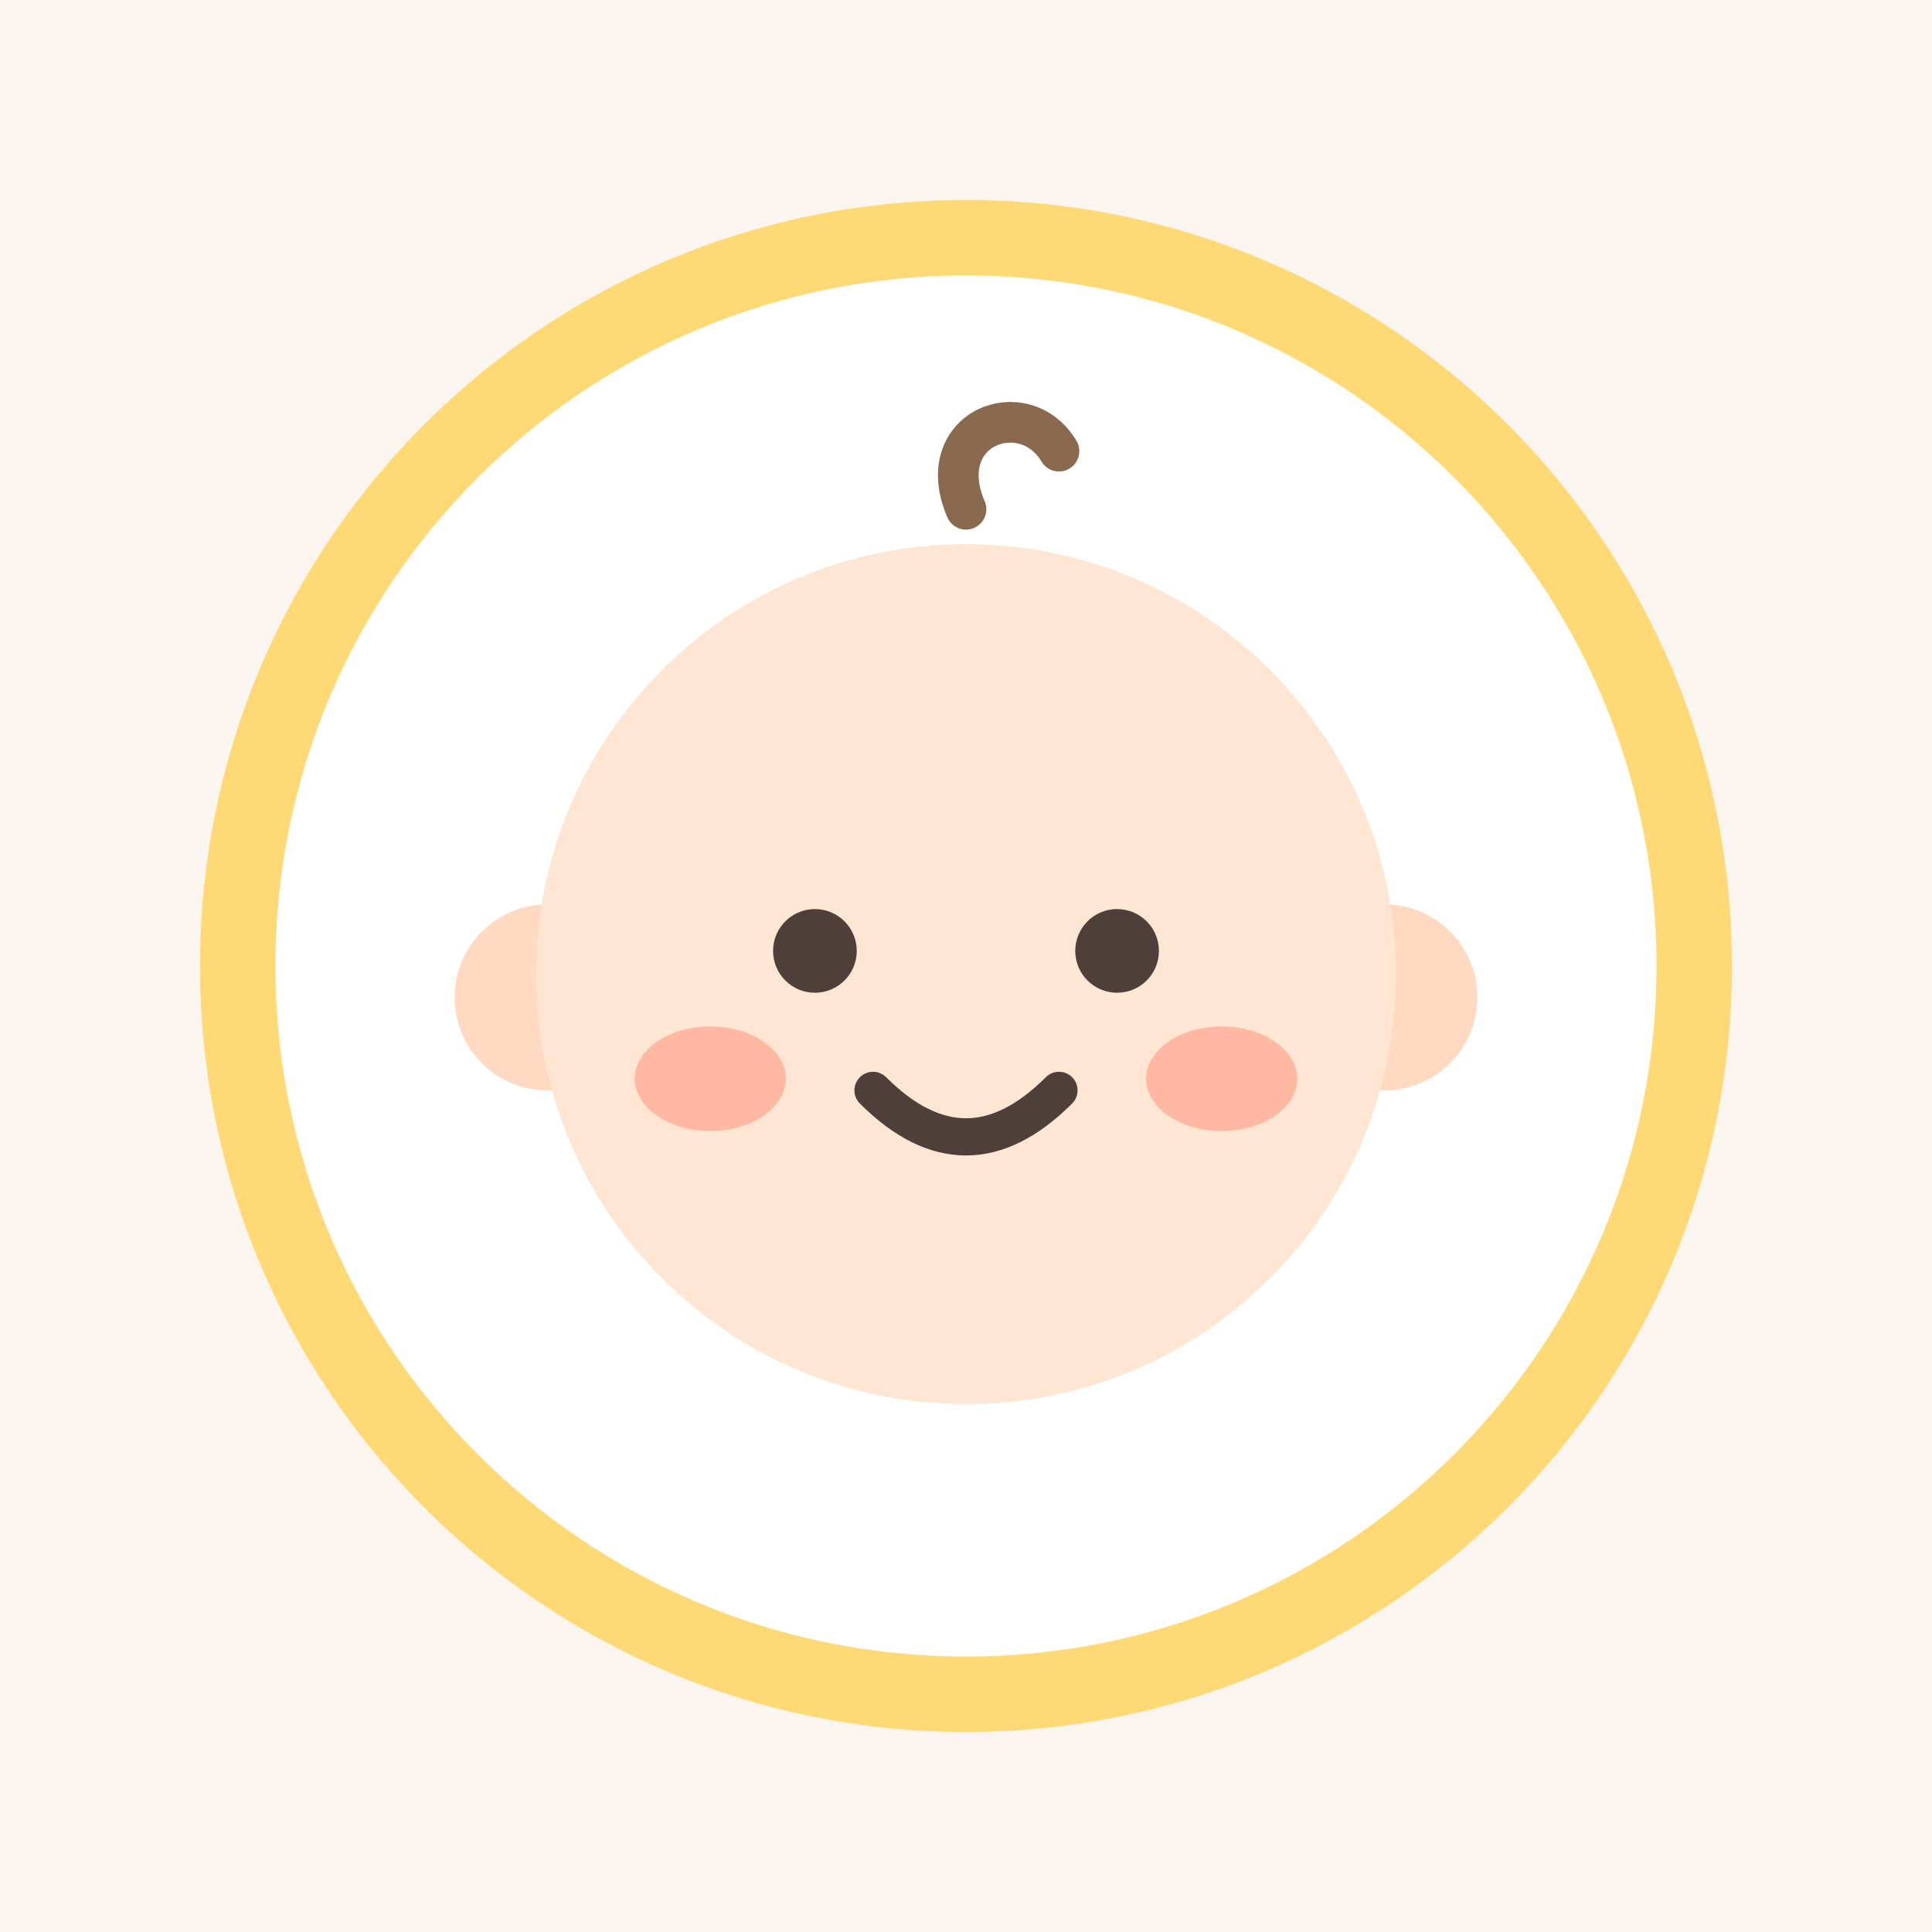
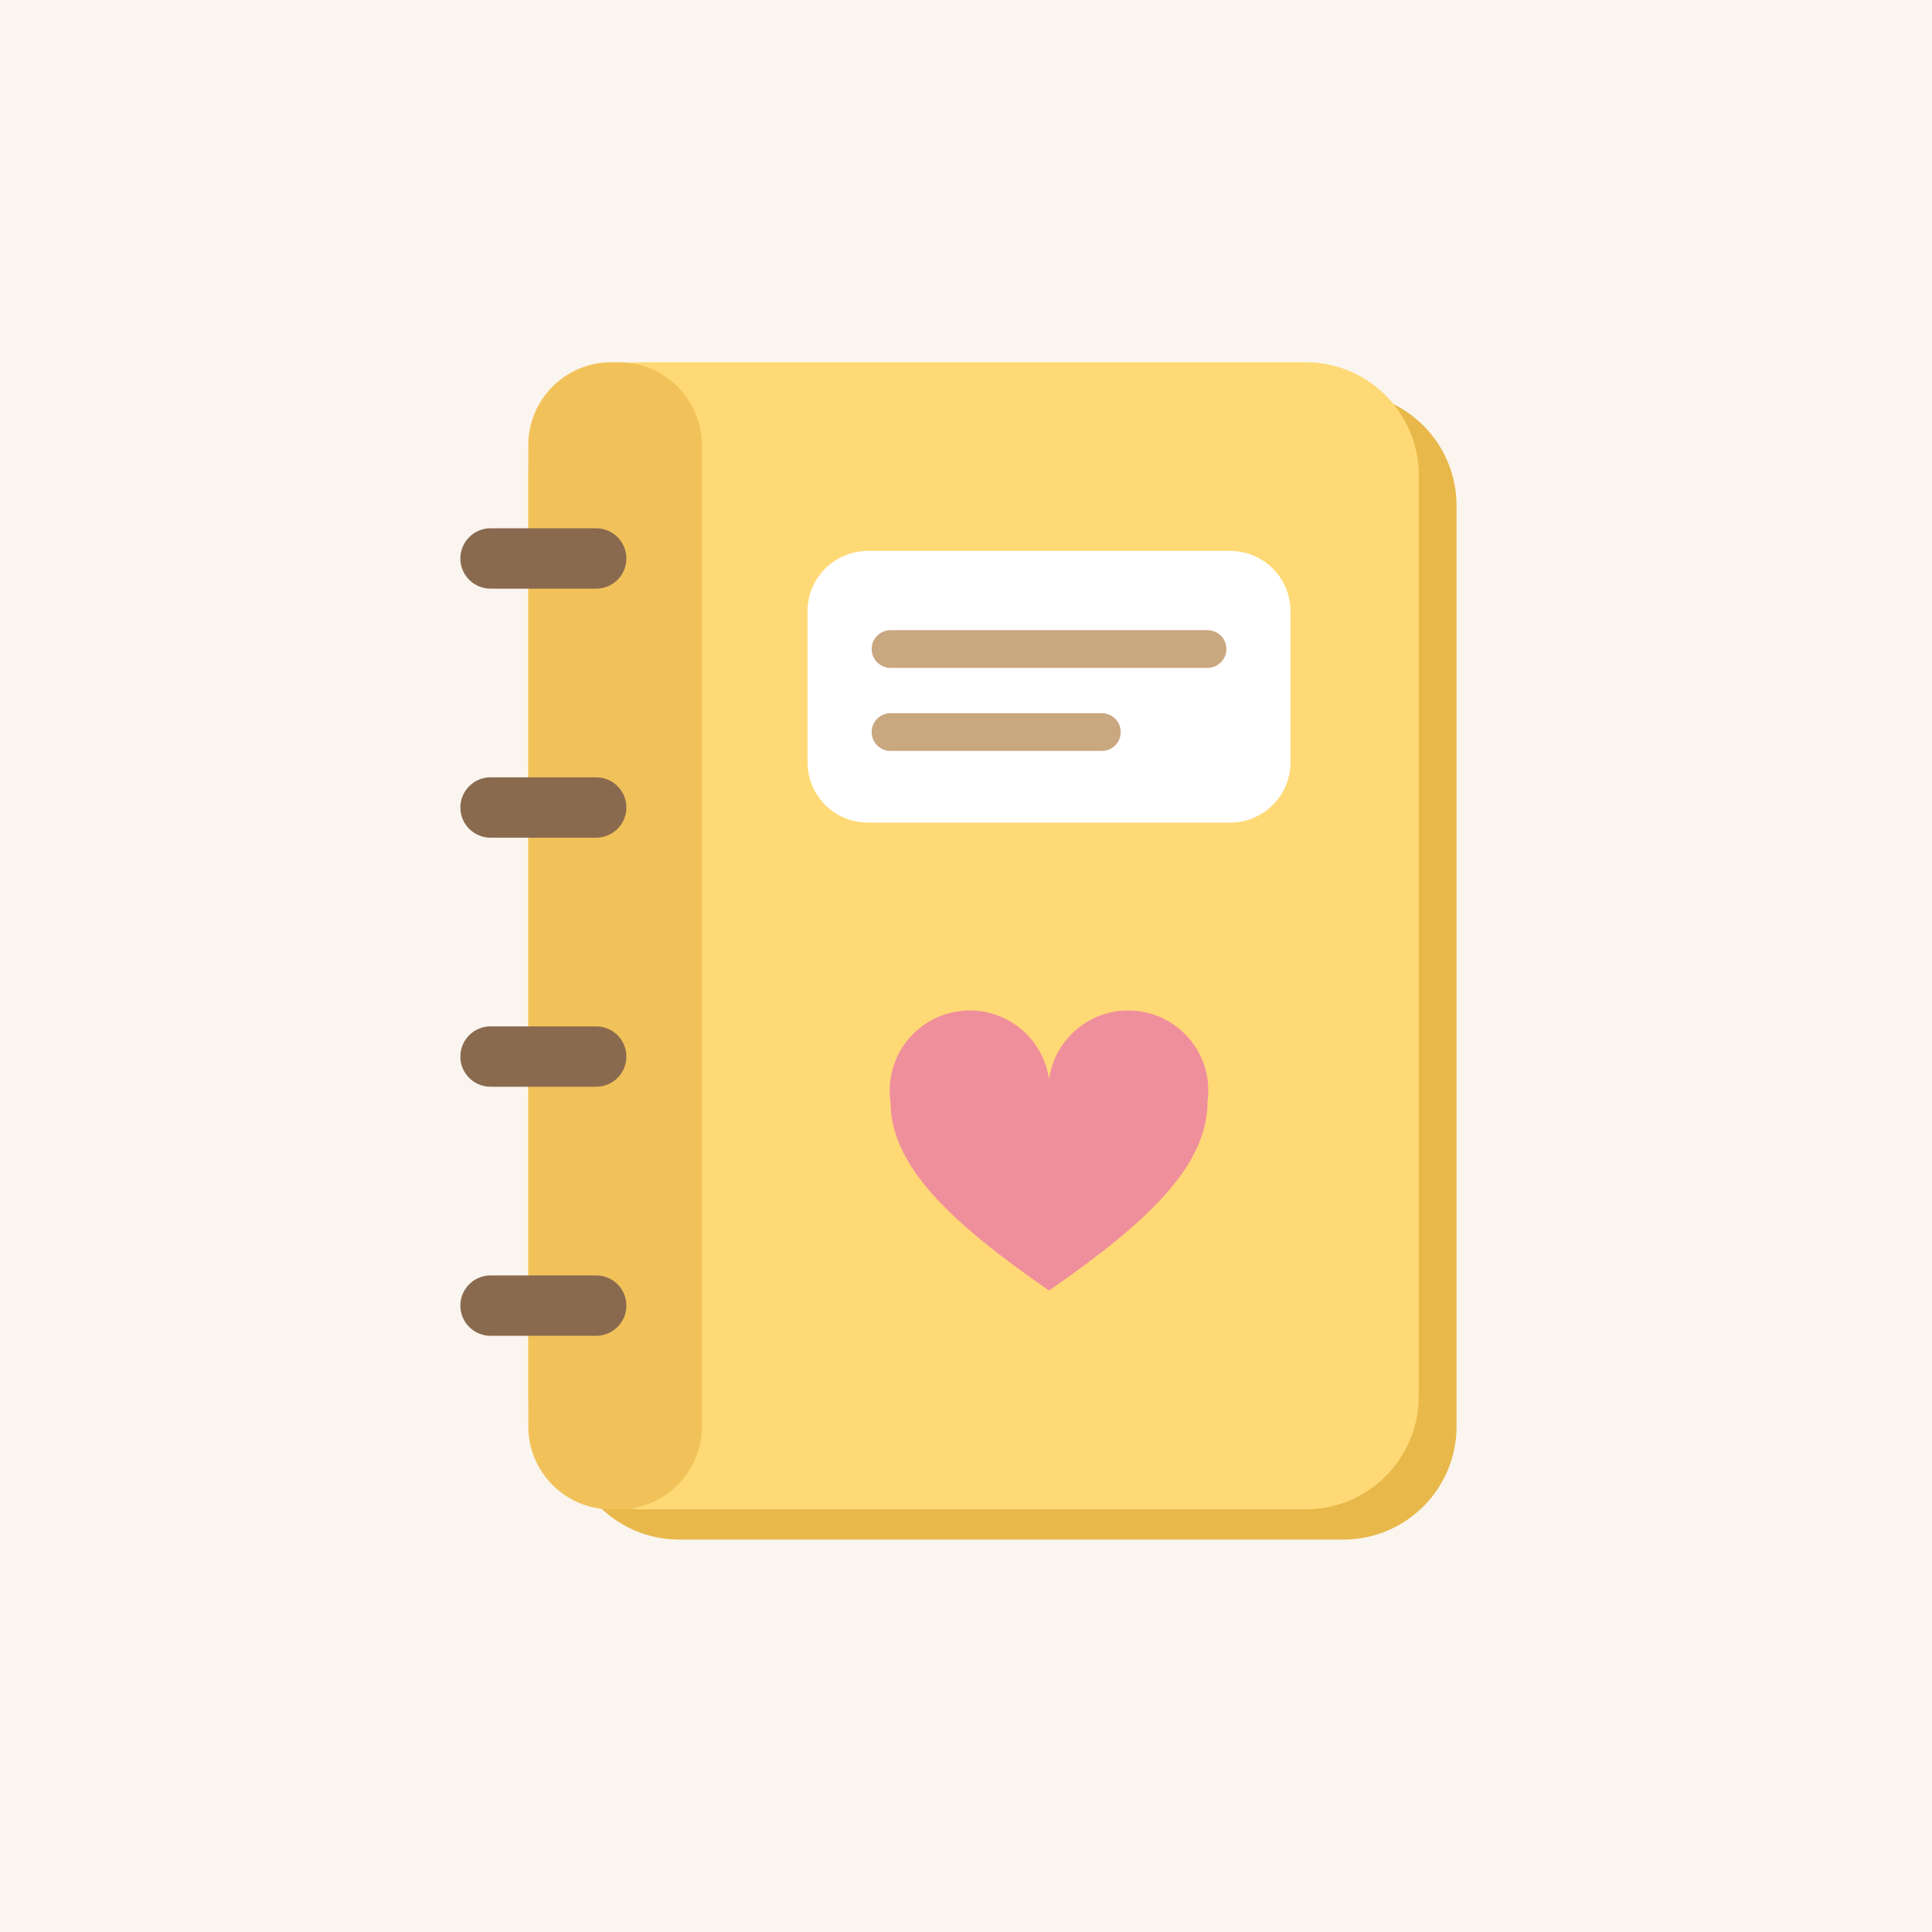
- <svg xmlns="http://www.w3.org/2000/svg" viewBox="0 0 512 512" width="512" height="512">
+ <svg xmlns="http://www.w3.org/2000/svg" viewBox="0 0 512 512">
  <rect width="512" height="512" fill="#faf5ee" />
-   <circle cx="256" cy="256" r="193" fill="#fff" stroke="#ffd976" stroke-width="20" />
-   <g transform="translate(102 98) scale(3.08)">
-     <path d="M50 12c-3-7 5-10 8-5" fill="none" stroke="#8a6a4f" stroke-width="3.5" stroke-linecap="round" />
-     <circle cx="14" cy="54" r="8" fill="#ffd9c2" />
-     <circle cx="86" cy="54" r="8" fill="#ffd9c2" />
-     <circle cx="50" cy="52" r="37" fill="#ffe6d3" />
-     <circle cx="37" cy="50" r="3.6" fill="#4f3f3a" />
-     <circle cx="63" cy="50" r="3.6" fill="#4f3f3a" />
-     <ellipse cx="28" cy="61" rx="6.5" ry="4.5" fill="#ffb9a3" />
-     <ellipse cx="72" cy="61" rx="6.5" ry="4.5" fill="#ffb9a3" />
-     <path d="M42 62q8 8 16 0" fill="none" stroke="#4f3f3a" stroke-width="3.2" stroke-linecap="round" />
+   <rect x="150" y="104" width="236" height="304" rx="30" fill="#e8b84a" />
+   <rect x="140" y="96" width="236" height="304" rx="30" fill="#ffd976" />
+   <rect x="140" y="96" width="46" height="304" rx="22" fill="#f2c25a" />
+   <g fill="#8a6a4f">
+     <rect x="122" y="140" width="44" height="16" rx="8" />
+     <rect x="122" y="206" width="44" height="16" rx="8" />
+     <rect x="122" y="272" width="44" height="16" rx="8" />
+     <rect x="122" y="338" width="44" height="16" rx="8" />
  </g>
+   <rect x="214" y="146" width="128" height="72" rx="16" fill="#fff" />
+   <path d="M236 172h84M236 194h56" stroke="#c9a77f" stroke-width="10" stroke-linecap="round" />
+   <path d="M278 342c-26-18-42-33-42-50a21 21 0 0 1 42-6 21 21 0 0 1 42 6c0 17-16 32-42 50z" fill="#ef8f9c" />
</svg>
